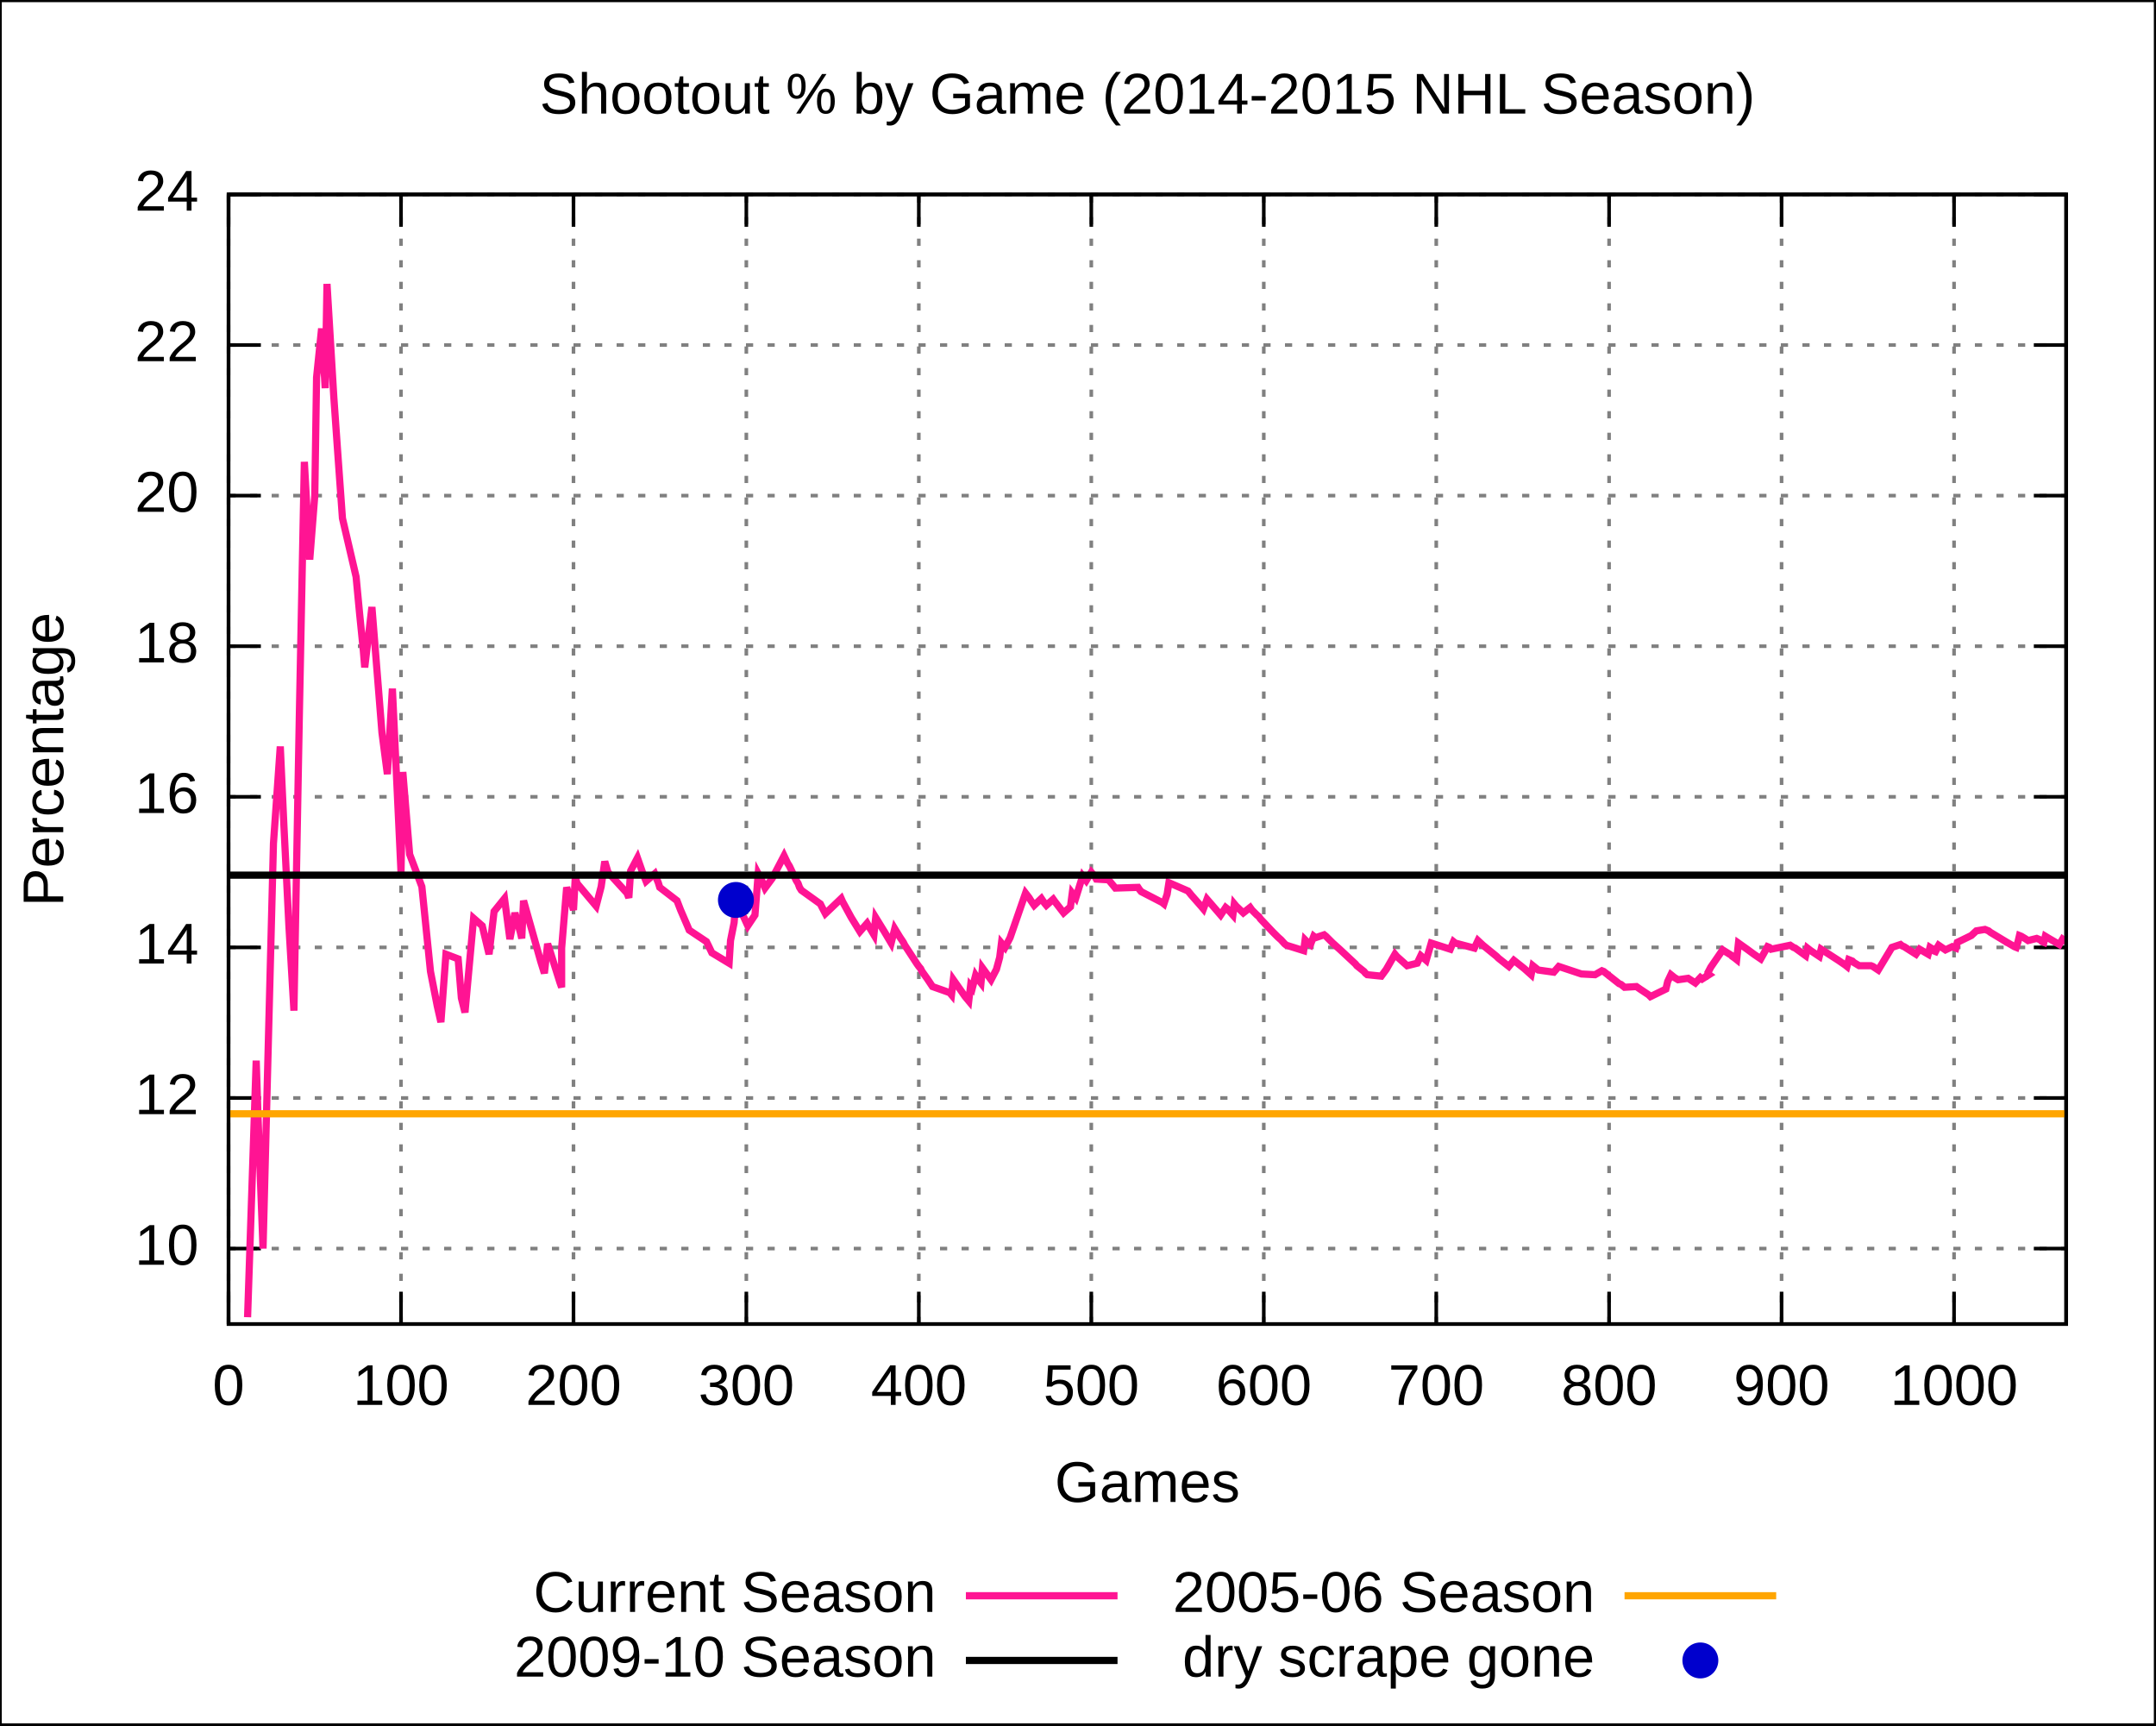
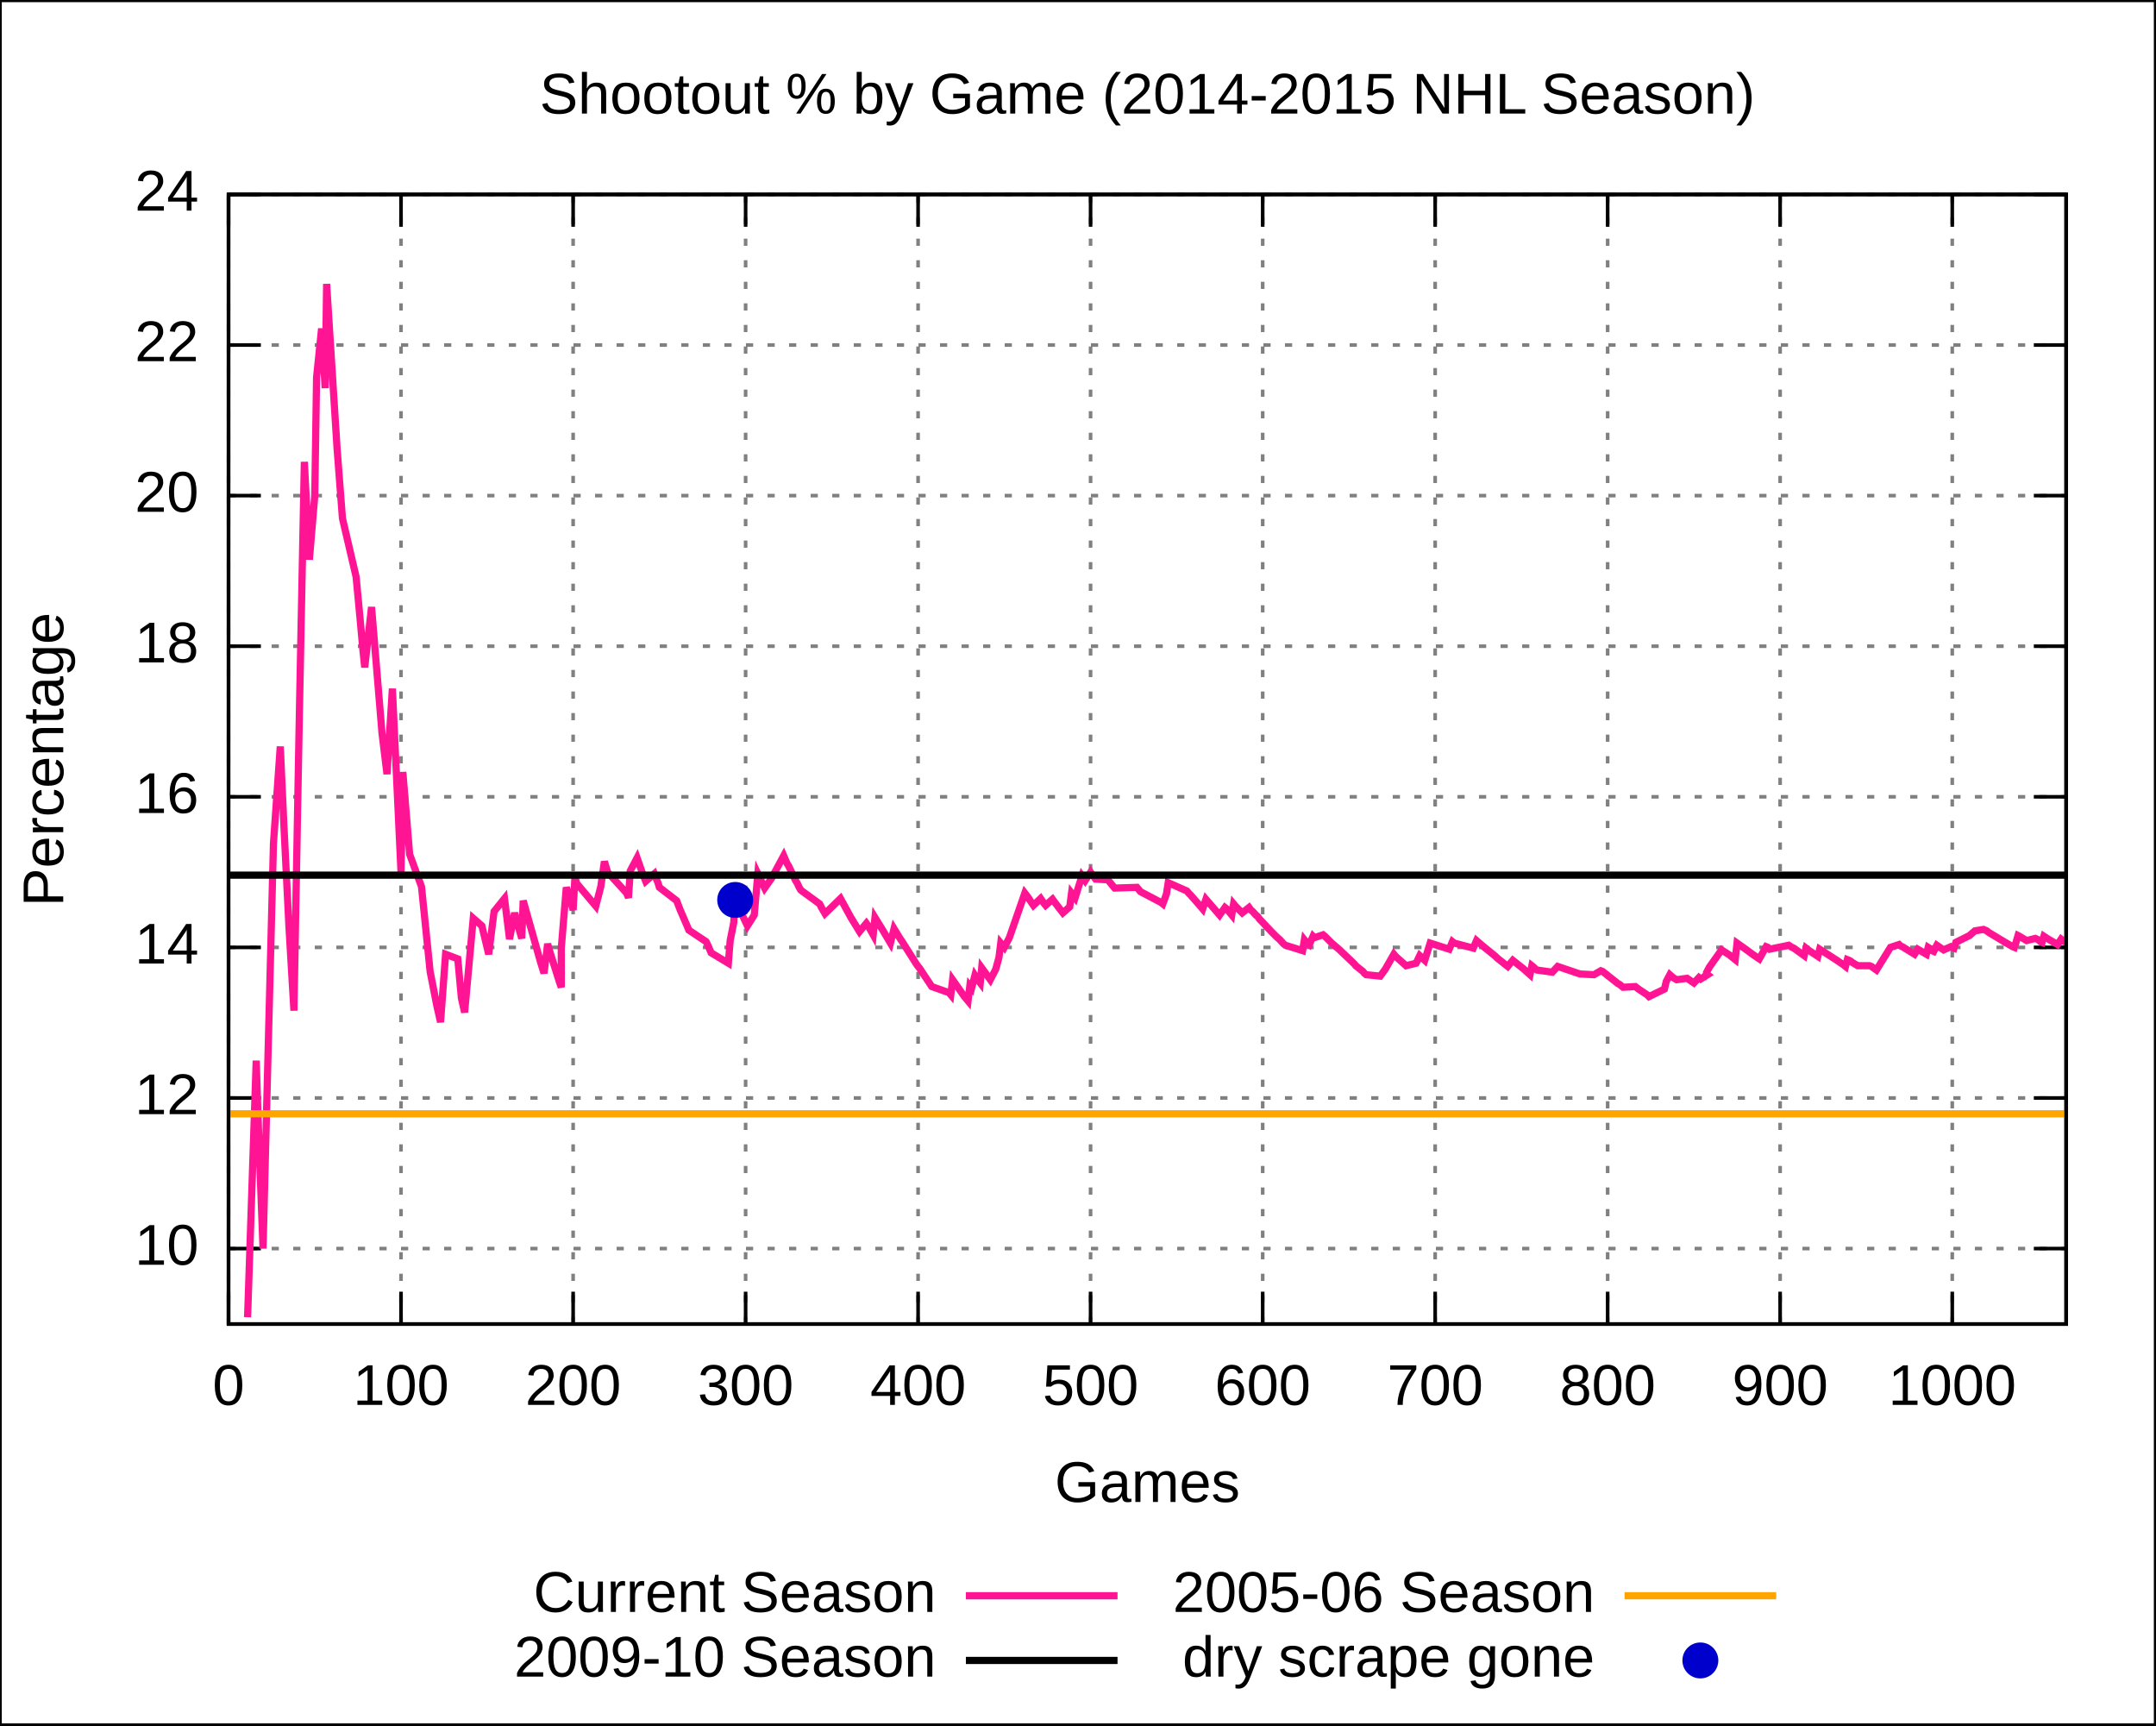
<svg xmlns="http://www.w3.org/2000/svg" xmlns:xlink="http://www.w3.org/1999/xlink" width="600" height="480" viewBox="0 0 600 480">
  <g id="gnuplot_canvas">
    <rect x="0" y="0" width="600" height="480" fill="none" />
    <defs>
      <circle id="gpDot" r="0.5" stroke-width="0.5" />
      <path id="gpPt0" stroke-width="0.222" stroke="currentColor" d="M-1,0 h2 M0,-1 v2" />
      <path id="gpPt1" stroke-width="0.222" stroke="currentColor" d="M-1,-1 L1,1 M1,-1 L-1,1" />
      <path id="gpPt2" stroke-width="0.222" stroke="currentColor" d="M-1,0 L1,0 M0,-1 L0,1 M-1,-1 L1,1 M-1,1 L1,-1" />
      <rect id="gpPt3" stroke-width="0.222" stroke="currentColor" x="-1" y="-1" width="2" height="2" />
      <rect id="gpPt4" stroke-width="0.222" stroke="currentColor" fill="currentColor" x="-1" y="-1" width="2" height="2" />
      <circle id="gpPt5" stroke-width="0.222" stroke="currentColor" cx="0" cy="0" r="1" />
      <use xlink:href="#gpPt5" id="gpPt6" fill="currentColor" stroke="none" />
      <path id="gpPt7" stroke-width="0.222" stroke="currentColor" d="M0,-1.33 L-1.33,0.67 L1.33,0.67 z" />
      <use xlink:href="#gpPt7" id="gpPt8" fill="currentColor" stroke="none" />
      <use xlink:href="#gpPt7" id="gpPt9" stroke="currentColor" transform="rotate(180)" />
      <use xlink:href="#gpPt9" id="gpPt10" fill="currentColor" stroke="none" />
      <use xlink:href="#gpPt3" id="gpPt11" stroke="currentColor" transform="rotate(45)" />
      <use xlink:href="#gpPt11" id="gpPt12" fill="currentColor" stroke="none" />
    </defs>
    <g style="fill:none; color:white; stroke:currentColor; stroke-width:1.00; stroke-linecap:butt; stroke-linejoin:miter">
</g>
    <g style="fill:none; color:black; stroke:currentColor; stroke-width:1.00; stroke-linecap:butt; stroke-linejoin:miter">
      <g style="stroke:none; shape-rendering:crispEdges">
        <polygon fill="rgb(255, 255, 255)" points="0.0,480.0 599.9,480.0 599.9,0.1 0.0,0.1 " />
      </g>
      <path stroke="black" d="M0.0,480.0 L0.0,0.1 L599.9,0.1 L599.9,480.0 L0.0,480.0  " />
    </g>
    <g style="fill:none; color:gray; stroke:currentColor; stroke-width:1.00; stroke-linecap:butt; stroke-linejoin:miter">
      <path stroke="gray" stroke-dasharray=" 2,4" class="gridline" d="M63.6,347.4 L575.0,347.4  " />
    </g>
    <g style="fill:none; color:black; stroke:currentColor; stroke-width:1.00; stroke-linecap:butt; stroke-linejoin:miter">
      <path stroke="black" d="M63.6,347.4 L72.6,347.4 M575.0,347.4 L566.0,347.4  " />
      <g transform="translate(55.3,351.9)" style="stroke:none; fill:black; font-family:Arial; font-size:12.00pt; text-anchor:end">
        <text> 10</text>
      </g>
    </g>
    <g style="fill:none; color:gray; stroke:currentColor; stroke-width:1.00; stroke-linecap:butt; stroke-linejoin:miter">
      <path stroke="gray" stroke-dasharray=" 2,4" class="gridline" d="M63.6,305.5 L575.0,305.5  " />
    </g>
    <g style="fill:none; color:black; stroke:currentColor; stroke-width:1.00; stroke-linecap:butt; stroke-linejoin:miter">
      <path stroke="black" d="M63.6,305.5 L72.6,305.5 M575.0,305.5 L566.0,305.5  " />
      <g transform="translate(55.3,310.0)" style="stroke:none; fill:black; font-family:Arial; font-size:12.00pt; text-anchor:end">
        <text> 12</text>
      </g>
    </g>
    <g style="fill:none; color:gray; stroke:currentColor; stroke-width:1.00; stroke-linecap:butt; stroke-linejoin:miter">
      <path stroke="gray" stroke-dasharray=" 2,4" class="gridline" d="M63.6,263.6 L575.0,263.6  " />
    </g>
    <g style="fill:none; color:black; stroke:currentColor; stroke-width:1.00; stroke-linecap:butt; stroke-linejoin:miter">
      <path stroke="black" d="M63.6,263.6 L72.6,263.6 M575.0,263.6 L566.0,263.6  " />
      <g transform="translate(55.3,268.1)" style="stroke:none; fill:black; font-family:Arial; font-size:12.00pt; text-anchor:end">
        <text> 14</text>
      </g>
    </g>
    <g style="fill:none; color:gray; stroke:currentColor; stroke-width:1.00; stroke-linecap:butt; stroke-linejoin:miter">
      <path stroke="gray" stroke-dasharray=" 2,4" class="gridline" d="M63.6,221.7 L575.0,221.7  " />
    </g>
    <g style="fill:none; color:black; stroke:currentColor; stroke-width:1.00; stroke-linecap:butt; stroke-linejoin:miter">
      <path stroke="black" d="M63.6,221.7 L72.6,221.7 M575.0,221.7 L566.0,221.7  " />
      <g transform="translate(55.3,226.2)" style="stroke:none; fill:black; font-family:Arial; font-size:12.00pt; text-anchor:end">
        <text> 16</text>
      </g>
    </g>
    <g style="fill:none; color:gray; stroke:currentColor; stroke-width:1.00; stroke-linecap:butt; stroke-linejoin:miter">
      <path stroke="gray" stroke-dasharray=" 2,4" class="gridline" d="M63.6,179.8 L575.0,179.8  " />
    </g>
    <g style="fill:none; color:black; stroke:currentColor; stroke-width:1.00; stroke-linecap:butt; stroke-linejoin:miter">
      <path stroke="black" d="M63.6,179.8 L72.6,179.8 M575.0,179.8 L566.0,179.8  " />
      <g transform="translate(55.3,184.3)" style="stroke:none; fill:black; font-family:Arial; font-size:12.00pt; text-anchor:end">
        <text> 18</text>
      </g>
    </g>
    <g style="fill:none; color:gray; stroke:currentColor; stroke-width:1.00; stroke-linecap:butt; stroke-linejoin:miter">
      <path stroke="gray" stroke-dasharray=" 2,4" class="gridline" d="M63.6,137.9 L575.0,137.9  " />
    </g>
    <g style="fill:none; color:black; stroke:currentColor; stroke-width:1.00; stroke-linecap:butt; stroke-linejoin:miter">
      <path stroke="black" d="M63.6,137.9 L72.6,137.9 M575.0,137.9 L566.0,137.9  " />
      <g transform="translate(55.3,142.4)" style="stroke:none; fill:black; font-family:Arial; font-size:12.00pt; text-anchor:end">
        <text> 20</text>
      </g>
    </g>
    <g style="fill:none; color:gray; stroke:currentColor; stroke-width:1.00; stroke-linecap:butt; stroke-linejoin:miter">
      <path stroke="gray" stroke-dasharray=" 2,4" class="gridline" d="M63.6,96.0 L575.0,96.0  " />
    </g>
    <g style="fill:none; color:black; stroke:currentColor; stroke-width:1.00; stroke-linecap:butt; stroke-linejoin:miter">
      <path stroke="black" d="M63.6,96.0 L72.6,96.0 M575.0,96.0 L566.0,96.0  " />
      <g transform="translate(55.3,100.5)" style="stroke:none; fill:black; font-family:Arial; font-size:12.00pt; text-anchor:end">
        <text> 22</text>
      </g>
    </g>
    <g style="fill:none; color:gray; stroke:currentColor; stroke-width:1.00; stroke-linecap:butt; stroke-linejoin:miter">
      <path stroke="gray" stroke-dasharray=" 2,4" class="gridline" d="M63.6,54.1 L575.0,54.1  " />
    </g>
    <g style="fill:none; color:black; stroke:currentColor; stroke-width:1.00; stroke-linecap:butt; stroke-linejoin:miter">
      <path stroke="black" d="M63.6,54.1 L72.6,54.1 M575.0,54.1 L566.0,54.1  " />
      <g transform="translate(55.3,58.6)" style="stroke:none; fill:black; font-family:Arial; font-size:12.00pt; text-anchor:end">
        <text> 24</text>
      </g>
    </g>
    <g style="fill:none; color:gray; stroke:currentColor; stroke-width:1.00; stroke-linecap:butt; stroke-linejoin:miter">
      <path stroke="gray" stroke-dasharray=" 2,4" class="gridline" d="M63.6,368.4 L63.6,54.1  " />
    </g>
    <g style="fill:none; color:black; stroke:currentColor; stroke-width:1.00; stroke-linecap:butt; stroke-linejoin:miter">
      <path stroke="black" d="M63.6,368.4 L63.6,359.4 M63.6,54.1 L63.6,63.1  " />
      <g transform="translate(63.6,390.9)" style="stroke:none; fill:black; font-family:Arial; font-size:12.00pt; text-anchor:middle">
        <text> 0</text>
      </g>
    </g>
    <g style="fill:none; color:gray; stroke:currentColor; stroke-width:1.00; stroke-linecap:butt; stroke-linejoin:miter">
      <path stroke="gray" stroke-dasharray=" 2,4" class="gridline" d="M111.6,368.4 L111.6,54.1  " />
    </g>
    <g style="fill:none; color:black; stroke:currentColor; stroke-width:1.00; stroke-linecap:butt; stroke-linejoin:miter">
      <path stroke="black" d="M111.6,368.4 L111.6,359.4 M111.6,54.1 L111.6,63.1  " />
      <g transform="translate(111.6,390.9)" style="stroke:none; fill:black; font-family:Arial; font-size:12.00pt; text-anchor:middle">
        <text> 100</text>
      </g>
    </g>
    <g style="fill:none; color:gray; stroke:currentColor; stroke-width:1.00; stroke-linecap:butt; stroke-linejoin:miter">
-       <path stroke="gray" stroke-dasharray=" 2,4" class="gridline" d="M159.6,368.4 L159.6,54.1  " />
-     </g>
-     <g style="fill:none; color:black; stroke:currentColor; stroke-width:1.00; stroke-linecap:butt; stroke-linejoin:miter">
-       <path stroke="black" d="M159.6,368.4 L159.6,359.4 M159.6,54.1 L159.6,63.1  " />
-       <g transform="translate(159.6,390.9)" style="stroke:none; fill:black; font-family:Arial; font-size:12.00pt; text-anchor:middle">
+       <path stroke="gray" stroke-dasharray=" 2,4" class="gridline" d="M159.5,368.4 L159.5,54.1  " />
+     </g>
+     <g style="fill:none; color:black; stroke:currentColor; stroke-width:1.00; stroke-linecap:butt; stroke-linejoin:miter">
+       <path stroke="black" d="M159.5,368.4 L159.5,359.4 M159.5,54.1 L159.5,63.1  " />
+       <g transform="translate(159.5,390.9)" style="stroke:none; fill:black; font-family:Arial; font-size:12.00pt; text-anchor:middle">
        <text> 200</text>
      </g>
    </g>
    <g style="fill:none; color:gray; stroke:currentColor; stroke-width:1.00; stroke-linecap:butt; stroke-linejoin:miter">
-       <path stroke="gray" stroke-dasharray=" 2,4" class="gridline" d="M207.7,368.4 L207.7,54.1  " />
-     </g>
-     <g style="fill:none; color:black; stroke:currentColor; stroke-width:1.00; stroke-linecap:butt; stroke-linejoin:miter">
-       <path stroke="black" d="M207.7,368.4 L207.7,359.4 M207.7,54.1 L207.7,63.1  " />
-       <g transform="translate(207.7,390.9)" style="stroke:none; fill:black; font-family:Arial; font-size:12.00pt; text-anchor:middle">
+       <path stroke="gray" stroke-dasharray=" 2,4" class="gridline" d="M207.5,368.4 L207.5,54.1  " />
+     </g>
+     <g style="fill:none; color:black; stroke:currentColor; stroke-width:1.00; stroke-linecap:butt; stroke-linejoin:miter">
+       <path stroke="black" d="M207.5,368.4 L207.5,359.4 M207.5,54.1 L207.5,63.1  " />
+       <g transform="translate(207.5,390.9)" style="stroke:none; fill:black; font-family:Arial; font-size:12.00pt; text-anchor:middle">
        <text> 300</text>
      </g>
    </g>
    <g style="fill:none; color:gray; stroke:currentColor; stroke-width:1.00; stroke-linecap:butt; stroke-linejoin:miter">
-       <path stroke="gray" stroke-dasharray=" 2,4" class="gridline" d="M255.7,368.4 L255.7,54.1  " />
-     </g>
-     <g style="fill:none; color:black; stroke:currentColor; stroke-width:1.00; stroke-linecap:butt; stroke-linejoin:miter">
-       <path stroke="black" d="M255.7,368.4 L255.7,359.4 M255.7,54.1 L255.7,63.1  " />
-       <g transform="translate(255.7,390.9)" style="stroke:none; fill:black; font-family:Arial; font-size:12.00pt; text-anchor:middle">
+       <path stroke="gray" stroke-dasharray=" 2,4" class="gridline" d="M255.5,368.4 L255.5,54.1  " />
+     </g>
+     <g style="fill:none; color:black; stroke:currentColor; stroke-width:1.00; stroke-linecap:butt; stroke-linejoin:miter">
+       <path stroke="black" d="M255.5,368.4 L255.5,359.4 M255.5,54.1 L255.5,63.1  " />
+       <g transform="translate(255.5,390.9)" style="stroke:none; fill:black; font-family:Arial; font-size:12.00pt; text-anchor:middle">
        <text> 400</text>
      </g>
    </g>
    <g style="fill:none; color:gray; stroke:currentColor; stroke-width:1.00; stroke-linecap:butt; stroke-linejoin:miter">
-       <path stroke="gray" stroke-dasharray=" 2,4" class="gridline" d="M303.7,368.4 L303.7,54.1  " />
-     </g>
-     <g style="fill:none; color:black; stroke:currentColor; stroke-width:1.00; stroke-linecap:butt; stroke-linejoin:miter">
-       <path stroke="black" d="M303.7,368.4 L303.7,359.4 M303.7,54.1 L303.7,63.1  " />
-       <g transform="translate(303.7,390.9)" style="stroke:none; fill:black; font-family:Arial; font-size:12.00pt; text-anchor:middle">
+       <path stroke="gray" stroke-dasharray=" 2,4" class="gridline" d="M303.5,368.4 L303.5,54.1  " />
+     </g>
+     <g style="fill:none; color:black; stroke:currentColor; stroke-width:1.00; stroke-linecap:butt; stroke-linejoin:miter">
+       <path stroke="black" d="M303.5,368.4 L303.5,359.4 M303.5,54.1 L303.5,63.1  " />
+       <g transform="translate(303.5,390.9)" style="stroke:none; fill:black; font-family:Arial; font-size:12.00pt; text-anchor:middle">
        <text> 500</text>
      </g>
    </g>
    <g style="fill:none; color:gray; stroke:currentColor; stroke-width:1.00; stroke-linecap:butt; stroke-linejoin:miter">
-       <path stroke="gray" stroke-dasharray=" 2,4" class="gridline" d="M351.7,368.4 L351.7,54.1  " />
-     </g>
-     <g style="fill:none; color:black; stroke:currentColor; stroke-width:1.00; stroke-linecap:butt; stroke-linejoin:miter">
-       <path stroke="black" d="M351.7,368.4 L351.7,359.4 M351.7,54.1 L351.7,63.1  " />
-       <g transform="translate(351.7,390.9)" style="stroke:none; fill:black; font-family:Arial; font-size:12.00pt; text-anchor:middle">
+       <path stroke="gray" stroke-dasharray=" 2,4" class="gridline" d="M351.4,368.4 L351.4,54.1  " />
+     </g>
+     <g style="fill:none; color:black; stroke:currentColor; stroke-width:1.00; stroke-linecap:butt; stroke-linejoin:miter">
+       <path stroke="black" d="M351.4,368.4 L351.4,359.4 M351.4,54.1 L351.4,63.1  " />
+       <g transform="translate(351.4,390.9)" style="stroke:none; fill:black; font-family:Arial; font-size:12.00pt; text-anchor:middle">
        <text> 600</text>
      </g>
    </g>
    <g style="fill:none; color:gray; stroke:currentColor; stroke-width:1.00; stroke-linecap:butt; stroke-linejoin:miter">
-       <path stroke="gray" stroke-dasharray=" 2,4" class="gridline" d="M399.7,368.4 L399.7,54.1  " />
-     </g>
-     <g style="fill:none; color:black; stroke:currentColor; stroke-width:1.00; stroke-linecap:butt; stroke-linejoin:miter">
-       <path stroke="black" d="M399.7,368.4 L399.7,359.4 M399.7,54.1 L399.7,63.1  " />
-       <g transform="translate(399.7,390.9)" style="stroke:none; fill:black; font-family:Arial; font-size:12.00pt; text-anchor:middle">
+       <path stroke="gray" stroke-dasharray=" 2,4" class="gridline" d="M399.4,368.4 L399.4,54.1  " />
+     </g>
+     <g style="fill:none; color:black; stroke:currentColor; stroke-width:1.00; stroke-linecap:butt; stroke-linejoin:miter">
+       <path stroke="black" d="M399.4,368.4 L399.4,359.4 M399.4,54.1 L399.4,63.1  " />
+       <g transform="translate(399.4,390.9)" style="stroke:none; fill:black; font-family:Arial; font-size:12.00pt; text-anchor:middle">
        <text> 700</text>
      </g>
    </g>
    <g style="fill:none; color:gray; stroke:currentColor; stroke-width:1.00; stroke-linecap:butt; stroke-linejoin:miter">
-       <path stroke="gray" stroke-dasharray=" 2,4" class="gridline" d="M447.8,368.4 L447.8,54.1  " />
-     </g>
-     <g style="fill:none; color:black; stroke:currentColor; stroke-width:1.00; stroke-linecap:butt; stroke-linejoin:miter">
-       <path stroke="black" d="M447.8,368.4 L447.8,359.4 M447.8,54.1 L447.8,63.1  " />
-       <g transform="translate(447.8,390.9)" style="stroke:none; fill:black; font-family:Arial; font-size:12.00pt; text-anchor:middle">
+       <path stroke="gray" stroke-dasharray=" 2,4" class="gridline" d="M447.4,368.4 L447.4,54.1  " />
+     </g>
+     <g style="fill:none; color:black; stroke:currentColor; stroke-width:1.00; stroke-linecap:butt; stroke-linejoin:miter">
+       <path stroke="black" d="M447.4,368.4 L447.4,359.4 M447.4,54.1 L447.4,63.1  " />
+       <g transform="translate(447.4,390.9)" style="stroke:none; fill:black; font-family:Arial; font-size:12.00pt; text-anchor:middle">
        <text> 800</text>
      </g>
    </g>
    <g style="fill:none; color:gray; stroke:currentColor; stroke-width:1.00; stroke-linecap:butt; stroke-linejoin:miter">
-       <path stroke="gray" stroke-dasharray=" 2,4" class="gridline" d="M495.8,368.4 L495.8,54.1  " />
-     </g>
-     <g style="fill:none; color:black; stroke:currentColor; stroke-width:1.00; stroke-linecap:butt; stroke-linejoin:miter">
-       <path stroke="black" d="M495.8,368.4 L495.8,359.4 M495.8,54.1 L495.8,63.1  " />
-       <g transform="translate(495.8,390.9)" style="stroke:none; fill:black; font-family:Arial; font-size:12.00pt; text-anchor:middle">
+       <path stroke="gray" stroke-dasharray=" 2,4" class="gridline" d="M495.4,368.4 L495.4,54.1  " />
+     </g>
+     <g style="fill:none; color:black; stroke:currentColor; stroke-width:1.00; stroke-linecap:butt; stroke-linejoin:miter">
+       <path stroke="black" d="M495.4,368.4 L495.4,359.4 M495.4,54.1 L495.4,63.1  " />
+       <g transform="translate(495.4,390.9)" style="stroke:none; fill:black; font-family:Arial; font-size:12.00pt; text-anchor:middle">
        <text> 900</text>
      </g>
    </g>
    <g style="fill:none; color:gray; stroke:currentColor; stroke-width:1.00; stroke-linecap:butt; stroke-linejoin:miter">
-       <path stroke="gray" stroke-dasharray=" 2,4" class="gridline" d="M543.8,368.4 L543.8,54.1  " />
-     </g>
-     <g style="fill:none; color:black; stroke:currentColor; stroke-width:1.00; stroke-linecap:butt; stroke-linejoin:miter">
-       <path stroke="black" d="M543.8,368.4 L543.8,359.4 M543.8,54.1 L543.8,63.1  " />
-       <g transform="translate(543.8,390.9)" style="stroke:none; fill:black; font-family:Arial; font-size:12.00pt; text-anchor:middle">
+       <path stroke="gray" stroke-dasharray=" 2,4" class="gridline" d="M543.3,368.4 L543.3,54.1  " />
+     </g>
+     <g style="fill:none; color:black; stroke:currentColor; stroke-width:1.00; stroke-linecap:butt; stroke-linejoin:miter">
+       <path stroke="black" d="M543.3,368.4 L543.3,359.4 M543.3,54.1 L543.3,63.1  " />
+       <g transform="translate(543.3,390.9)" style="stroke:none; fill:black; font-family:Arial; font-size:12.00pt; text-anchor:middle">
        <text> 1000</text>
      </g>
      <path stroke="black" d="M63.6,54.1 L63.6,368.4 L575.0,368.4 L575.0,54.1 L63.6,54.1 Z  " />
      <g transform="translate(17.6,211.3) rotate(270)" style="stroke:none; fill:black; font-family:Arial; font-size:12.00pt; text-anchor:middle">
        <text>Percentage</text>
      </g>
      <g transform="translate(319.3,417.9)" style="stroke:none; fill:black; font-family:Arial; font-size:12.00pt; text-anchor:middle">
        <text>Games</text>
      </g>
      <g transform="translate(319.3,31.6)" style="stroke:none; fill:black; font-family:Arial; font-size:12.00pt; text-anchor:middle">
        <text>Shootout % by Game (2014-2015 NHL Season)</text>
      </g>
    </g>
    <g id="gnuplot_plot_1">
      <g style="fill:none; color:white; stroke:black; stroke-width:2.00; stroke-linecap:butt; stroke-linejoin:miter">
</g>
      <g style="fill:none; color:red; stroke:currentColor; stroke-width:2.00; stroke-linecap:butt; stroke-linejoin:miter">
        <g transform="translate(260.5,448.5)" style="stroke:none; fill:black; font-family:Arial; font-size:12.00pt; text-anchor:end">
          <text>Current Season</text>
        </g>
-         <path stroke="rgb(255,  20, 147)" d="M268.8,444.0 L311.0,444.0 M68.9,366.5 L71.3,295.1 L71.8,310.6 L73.2,347.4 L76.1,234.7 L78.0,207.7    L79.0,229.5 L80.4,257.6 L81.8,281.2 L83.3,199.3 L84.7,128.5 L86.2,155.7 L87.6,137.9 L88.1,105.0    L89.5,91.4 L90.5,108.0 L91.0,79.0 L92.9,110.5 L93.9,124.7 L95.3,144.2 L99.1,160.5 L100.1,171.0    L101.1,180.9 L101.5,185.7 L103.5,168.9 L106.3,203.9 L107.8,215.4 L109.2,191.6 L111.6,242.7 L112.1,214.8    L114.0,237.7 L117.4,246.7 L119.8,270.3 L121.7,280.0 L122.7,284.4 L124.1,265.5 L127.5,266.8 L128.4,277.7    L129.4,281.7 L131.8,255.5 L134.2,257.6 L136.1,265.5 L137.5,253.6 L140.4,250.0 L141.9,261.3 L143.3,254.0    L144.3,257.6 L144.8,259.4 L145.2,261.1 L145.7,250.6 L150.5,267.6 L151.5,270.8 L152.4,262.6 L152.9,264.1    L155.8,273.3 L156.3,274.7 L156.3,263.8 L157.7,246.9 L158.7,250.0 L159.6,253.2 L160.1,244.1 L160.6,245.8    L165.9,252.1 L167.3,246.7 L168.3,239.7 L169.2,242.7 L174.5,248.5 L175.0,249.8 L175.5,242.3 L177.4,238.7    L178.8,242.7 L179.8,245.2 L182.2,243.1 L182.7,244.4 L183.2,245.6 L183.6,246.9 L188.4,250.6 L188.9,251.9    L189.4,253.2 L191.3,257.6 L191.8,258.8 L196.6,262.0 L197.1,263.0 L198.1,265.1 L202.9,268.0 L203.3,261.7    L204.3,256.7 L204.8,250.4 L205.3,251.5 L208.1,257.6 L210.1,254.6 L211.0,243.1 L212.0,245.0 L212.9,247.1    L214.9,244.4 L218.2,238.1 L219.2,240.2 L219.7,241.0 L221.6,245.0 L222.1,245.8 L222.5,246.9 L223.0,247.7    L228.3,251.5 L228.8,252.5 L229.7,254.2 L234.1,250.0 L234.5,250.9 L236.9,255.3 L239.3,259.2 L241.3,256.9    L241.7,257.6 L243.2,260.1 L243.7,255.3 L246.1,259.2 L248.0,262.4 L249.0,258.4 L250.4,260.7 L251.4,262.2    L251.8,263.0 L255.2,268.2 L255.7,268.9 L256.2,269.5 L256.6,270.3 L258.1,272.4 L259.5,274.5 L264.3,276.2    L264.8,276.8 L265.3,272.6 L268.6,277.3 L269.6,278.5 L270.1,274.3 L270.6,274.9 L271.5,271.4 L272.0,272.2    L273.0,273.5 L273.4,269.3 L275.8,272.6 L277.3,269.7 L278.2,266.4 L278.7,262.4 L279.2,263.0 L279.7,263.6    L281.1,260.9 L285.4,248.5 L286.4,249.8 L286.9,250.6 L287.8,251.9 L289.8,250.0 L290.2,250.6 L290.7,251.3    L291.2,251.9 L293.1,250.2 L293.6,250.9 L296.0,254.0 L297.9,252.3 L298.4,248.5 L299.4,249.8 L301.3,243.7    L302.3,245.0 L303.7,242.7 L304.2,243.3 L304.7,243.9 L305.1,244.6 L308.5,244.8 L310.4,247.1 L316.7,246.9    L317.1,247.5 L317.6,248.1 L323.4,251.1 L323.9,251.5 L324.8,248.8 L325.3,245.6 L330.6,247.9 L331.1,248.5    L331.5,249.0 L334.4,252.3 L334.9,252.9 L335.9,250.2 L339.7,254.6 L341.1,252.5 L341.6,252.9 L343.1,254.6    L343.5,251.5 L344.0,252.1 L346.0,254.0 L347.9,252.5 L348.4,253.2 L348.8,253.6 L349.8,254.6 L350.3,255.0    L350.8,255.7 L354.1,259.2 L354.6,259.7 L355.6,260.7 L356.5,261.5 L357.5,262.6 L358.0,263.0 L362.8,264.5    L363.2,261.5 L363.7,262.0 L364.2,262.4 L364.7,262.8 L365.6,260.5 L366.1,260.9 L368.5,260.1 L369.0,260.5    L370.9,262.4 L372.8,264.1 L377.2,268.2 L377.6,268.7 L379.6,270.3 L380.0,270.8 L380.5,271.2 L384.4,271.6    L385.8,269.7 L388.2,265.5 L388.7,266.1 L390.6,267.8 L391.6,268.7 L394.4,268.0 L395.4,265.9 L396.9,267.2    L398.3,262.4 L403.6,264.1 L404.5,262.0 L405.0,262.4 L410.3,263.8 L411.3,261.7 L412.7,263.0 L416.5,266.1    L417.0,266.6 L417.5,267.0 L419.9,268.9 L421.3,267.2 L424.2,269.5 L426.1,271.2 L426.6,268.7 L427.1,269.1    L427.6,269.5 L428.1,269.9 L432.4,270.5 L433.8,268.9 L440.1,271.0 L443.9,271.2 L445.8,270.1 L446.3,270.3    L450.6,273.7 L451.1,273.9 L451.6,274.3 L452.1,274.7 L455.4,274.5 L456.4,275.2 L458.8,276.8 L459.3,277.3    L463.6,275.2 L464.1,273.1 L465.0,271.2 L466.0,272.0 L467.0,272.6 L469.8,272.2 L471.8,273.5 L473.2,272.0    L473.7,272.4 L475.6,271.2 L474.6,270.5 L475.1,271.0 L476.1,269.1 L479.4,264.3 L482.3,266.1 L481.8,265.9    L482.8,266.6 L483.3,267.0 L483.8,262.4 L486.2,264.1 L488.1,265.5 L490.0,266.8 L491.9,263.4 L492.4,263.6    L492.9,264.1 L498.2,263.0 L499.1,263.6 L499.6,263.8 L502.5,265.9 L503.0,263.8 L503.9,264.5 L506.3,266.1    L506.8,264.1 L511.6,267.2 L513.5,268.5 L514.0,268.9 L514.5,267.0 L515.0,267.2 L515.5,267.4 L515.9,267.8    L517.4,268.7 L520.7,268.7 L521.2,268.9 L522.7,269.9 L526.5,263.6 L528.9,262.8 L529.4,263.2 L529.9,263.4    L533.2,265.5 L534.2,264.1 L536.6,265.5 L537.1,263.6 L539.5,265.1 L538.5,264.7 L539.5,263.0 L541.4,264.3    L543.3,263.4 L544.3,263.8 L544.7,262.2 L548.6,260.3 L550.0,259.0 L552.4,258.6 L553.4,259.0 L553.9,259.4    L558.2,262.0 L558.7,262.4 L558.2,262.0 L560.6,263.4 L561.1,263.6 L561.6,262.0 L562.0,260.3 L562.5,260.5    L563.5,261.1 L564.4,261.7 L566.8,261.1 L567.8,261.5 L568.3,262.0 L568.8,262.2 L569.2,260.5 L570.2,261.1    L573.1,262.8 L574.0,261.3 L575.0,262.0  " />
+         <path stroke="rgb(255,  20, 147)" d="M268.8,444.0 L311.0,444.0 M68.9,366.5 L71.3,295.1 L71.8,310.6 L73.2,347.4 L76.1,234.7 L78.0,207.7    L79.0,229.5 L80.4,257.6 L81.8,281.2 L83.3,199.3 L84.7,128.5 L86.1,155.7 L87.6,137.9 L88.1,105.0    L89.5,91.4 L90.5,108.0 L90.9,79.0 L92.9,110.5 L93.8,124.7 L95.3,144.2 L99.1,160.5 L100.1,171.0    L101.0,180.9 L101.5,185.7 L103.4,168.9 L106.3,203.9 L107.7,215.4 L109.2,191.6 L111.6,242.7 L112.1,214.8    L114.0,237.7 L117.3,246.7 L119.7,270.3 L121.6,280.0 L122.6,284.4 L124.0,265.5 L127.4,266.8 L128.4,277.7    L129.3,281.7 L131.7,255.5 L134.1,257.6 L136.0,265.5 L137.5,253.6 L140.4,250.0 L141.8,261.3 L143.2,254.0    L144.2,257.6 L144.7,259.4 L145.2,261.1 L145.6,250.6 L150.4,267.6 L151.4,270.8 L152.4,262.6 L152.8,264.1    L155.7,273.3 L156.2,274.7 L156.2,263.8 L157.6,246.9 L158.6,250.0 L159.5,253.2 L160.0,244.1 L160.5,245.8    L165.8,252.1 L167.2,246.7 L168.2,239.7 L169.1,242.7 L174.4,248.5 L174.9,249.8 L175.4,242.3 L177.3,238.7    L178.7,242.7 L179.7,245.2 L182.1,243.1 L182.6,244.4 L183.1,245.6 L183.5,246.9 L188.3,250.6 L188.8,251.9    L189.3,253.2 L191.2,257.6 L191.7,258.8 L196.5,262.0 L197.0,263.0 L197.9,265.1 L202.7,268.0 L203.2,261.7    L204.2,256.7 L204.6,250.4 L205.1,251.5 L208.0,257.6 L209.9,254.6 L210.9,243.1 L211.8,245.0 L212.8,247.1    L214.7,244.4 L218.1,238.1 L219.0,240.2 L219.5,241.0 L221.4,245.0 L221.9,245.8 L222.4,246.9 L222.9,247.7    L228.1,251.5 L228.6,252.5 L229.6,254.2 L233.9,250.0 L234.4,250.9 L236.8,255.3 L239.2,259.2 L241.1,256.9    L241.6,257.6 L243.0,260.1 L243.5,255.3 L245.9,259.2 L247.8,262.4 L248.8,258.4 L250.2,260.7 L251.2,262.2    L251.7,263.0 L255.0,268.2 L255.5,268.9 L256.0,269.5 L256.5,270.3 L257.9,272.4 L259.3,274.5 L264.1,276.2    L264.6,276.8 L265.1,272.6 L268.4,277.3 L269.4,278.5 L269.9,274.3 L270.4,274.9 L271.3,271.4 L271.8,272.2    L272.8,273.5 L273.2,269.3 L275.6,272.6 L277.1,269.7 L278.0,266.4 L278.5,262.4 L279.0,263.0 L279.5,263.6    L280.9,260.9 L285.2,248.5 L286.2,249.8 L286.7,250.6 L287.6,251.9 L289.6,250.0 L290.0,250.6 L290.5,251.3    L291.0,251.9 L292.9,250.2 L293.4,250.9 L295.8,254.0 L297.7,252.3 L298.2,248.5 L299.2,249.8 L301.1,243.7    L302.0,245.0 L303.5,242.7 L303.9,243.3 L304.4,243.9 L304.9,244.6 L308.3,244.8 L310.2,247.1 L316.4,246.9    L316.9,247.5 L317.4,248.1 L323.1,251.1 L323.6,251.5 L324.6,248.8 L325.1,245.6 L330.3,247.9 L330.8,248.5    L331.3,249.0 L334.2,252.3 L334.7,252.9 L335.6,250.2 L339.4,254.6 L340.9,252.5 L341.4,252.9 L342.8,254.6    L343.3,251.5 L343.8,252.1 L345.7,254.0 L347.6,252.5 L348.1,253.2 L348.6,253.6 L349.5,254.6 L350.0,255.0    L350.5,255.7 L353.8,259.2 L354.3,259.7 L355.3,260.7 L356.2,261.5 L357.2,262.6 L357.7,263.0 L362.5,264.5    L363.0,261.5 L363.4,262.0 L363.9,262.4 L364.4,262.8 L365.4,260.5 L365.8,260.9 L368.2,260.1 L368.7,260.5    L370.6,262.4 L372.6,264.1 L376.9,268.2 L377.3,268.7 L379.3,270.3 L379.7,270.8 L380.2,271.2 L384.1,271.6    L385.5,269.7 L387.9,265.5 L388.4,266.1 L390.3,267.8 L391.3,268.7 L394.1,268.0 L395.1,265.9 L396.5,267.2    L398.0,262.4 L403.3,264.1 L404.2,262.0 L404.7,262.4 L410.0,263.8 L410.9,261.7 L412.4,263.0 L416.2,266.1    L416.7,266.6 L417.2,267.0 L419.6,268.9 L421.0,267.2 L423.9,269.5 L425.8,271.2 L426.3,268.7 L426.8,269.1    L427.2,269.5 L427.7,269.9 L432.0,270.5 L433.5,268.9 L439.7,271.0 L443.6,271.2 L445.5,270.1 L446.0,270.3    L450.3,273.7 L450.7,273.9 L451.2,274.3 L451.7,274.7 L455.1,274.5 L456.0,275.2 L458.4,276.8 L458.9,277.3    L463.2,275.2 L463.7,273.1 L464.7,271.2 L465.6,272.0 L466.6,272.6 L469.5,272.2 L471.4,273.5 L472.8,272.0    L473.3,272.4 L475.2,271.2 L474.3,270.5 L474.7,271.0 L475.7,269.1 L479.1,264.3 L481.9,266.1 L481.5,265.9    L482.4,266.6 L482.9,267.0 L483.4,262.4 L485.8,264.1 L487.7,265.5 L489.6,266.8 L491.5,263.4 L492.0,263.6    L492.5,264.1 L497.8,263.0 L498.7,263.6 L499.2,263.8 L502.1,265.9 L502.6,263.8 L503.5,264.5 L505.9,266.1    L506.4,264.1 L511.2,267.2 L513.1,268.5 L513.6,268.9 L514.1,267.0 L514.6,267.2 L515.0,267.4 L515.5,267.8    L517.0,268.7 L520.3,268.7 L520.8,268.9 L522.2,269.9 L526.1,263.6 L528.5,262.8 L528.9,263.2 L529.4,263.4    L532.8,265.5 L533.7,264.1 L536.1,265.5 L536.6,263.6 L539.0,265.1 L538.1,264.7 L539.0,263.0 L540.9,264.3    L542.9,263.4 L543.8,263.8 L544.3,262.2 L548.1,260.3 L549.6,259.0 L552.0,258.6 L552.9,259.0 L553.4,259.4    L557.7,262.0 L558.2,262.4 L557.7,262.0 L560.1,263.4 L560.6,263.6 L561.1,262.0 L561.6,260.3 L562.0,260.5    L563.0,261.1 L564.0,261.7 L566.4,261.1 L567.3,261.5 L567.8,262.0 L568.3,262.2 L568.8,260.5 L569.7,261.1    L572.6,262.8 L573.6,261.3 L574.5,262.0 L575.0,262.2  " />
      </g>
    </g>
    <g id="gnuplot_plot_2">
      <g style="fill:none; color:green; stroke:currentColor; stroke-width:2.00; stroke-linecap:butt; stroke-linejoin:miter">
        <g transform="translate(260.5,466.5)" style="stroke:none; fill:black; font-family:Arial; font-size:12.00pt; text-anchor:end">
          <text>2009-10 Season</text>
        </g>
        <path stroke="rgb(  0,   0,   0)" d="M268.8,462.0 L311.0,462.0 M63.6,243.5 L68.8,243.5 L73.9,243.5 L79.1,243.5 L84.3,243.5 L89.4,243.5    L94.6,243.5 L99.8,243.5 L104.9,243.5 L110.1,243.5 L115.3,243.5 L120.4,243.5 L125.6,243.5 L130.8,243.5    L135.9,243.5 L141.1,243.5 L146.3,243.5 L151.4,243.5 L156.6,243.5 L161.7,243.5 L166.9,243.5 L172.1,243.5    L177.2,243.5 L182.4,243.5 L187.6,243.5 L192.7,243.5 L197.9,243.5 L203.1,243.5 L208.2,243.5 L213.4,243.5    L218.6,243.5 L223.7,243.5 L228.9,243.5 L234.1,243.5 L239.2,243.5 L244.4,243.5 L249.6,243.5 L254.7,243.5    L259.9,243.5 L265.1,243.5 L270.2,243.5 L275.4,243.5 L280.6,243.5 L285.7,243.5 L290.9,243.5 L296.1,243.5    L301.2,243.5 L306.4,243.5 L311.6,243.5 L316.7,243.5 L321.9,243.5 L327.0,243.5 L332.2,243.5 L337.4,243.5    L342.5,243.5 L347.7,243.5 L352.9,243.5 L358.0,243.5 L363.2,243.5 L368.4,243.5 L373.5,243.5 L378.7,243.5    L383.9,243.5 L389.0,243.5 L394.2,243.5 L399.4,243.5 L404.5,243.5 L409.7,243.5 L414.9,243.5 L420.0,243.5    L425.2,243.5 L430.4,243.5 L435.5,243.5 L440.7,243.5 L445.9,243.5 L451.0,243.5 L456.2,243.5 L461.4,243.5    L466.5,243.5 L471.7,243.5 L476.9,243.5 L482.0,243.5 L487.2,243.5 L492.3,243.5 L497.5,243.5 L502.7,243.5    L507.8,243.5 L513.0,243.5 L518.2,243.5 L523.3,243.5 L528.5,243.5 L533.7,243.5 L538.8,243.5 L544.0,243.5    L549.2,243.5 L554.3,243.5 L559.5,243.5 L564.7,243.5 L569.8,243.5 L575.0,243.5  " />
      </g>
    </g>
    <g id="gnuplot_plot_3">
      <g style="fill:none; color:blue; stroke:currentColor; stroke-width:2.00; stroke-linecap:butt; stroke-linejoin:miter">
        <g transform="translate(443.8,448.5)" style="stroke:none; fill:black; font-family:Arial; font-size:12.00pt; text-anchor:end">
          <text>2005-06 Season</text>
        </g>
        <path stroke="rgb(255, 165,   0)" d="M452.1,444.0 L494.3,444.0 M63.6,309.9 L68.8,309.9 L73.9,309.9 L79.1,309.9 L84.3,309.9 L89.4,309.9    L94.6,309.9 L99.8,309.9 L104.9,309.9 L110.1,309.9 L115.3,309.9 L120.4,309.9 L125.6,309.9 L130.8,309.9    L135.9,309.9 L141.1,309.9 L146.3,309.9 L151.4,309.9 L156.6,309.9 L161.7,309.9 L166.9,309.9 L172.1,309.9    L177.2,309.9 L182.4,309.9 L187.6,309.9 L192.7,309.9 L197.9,309.9 L203.1,309.9 L208.2,309.9 L213.4,309.9    L218.6,309.9 L223.7,309.9 L228.9,309.9 L234.1,309.9 L239.2,309.9 L244.4,309.9 L249.6,309.9 L254.7,309.9    L259.9,309.9 L265.1,309.9 L270.2,309.9 L275.4,309.9 L280.6,309.9 L285.7,309.9 L290.9,309.9 L296.1,309.9    L301.2,309.9 L306.4,309.9 L311.6,309.9 L316.7,309.9 L321.9,309.9 L327.0,309.9 L332.2,309.9 L337.4,309.9    L342.5,309.9 L347.7,309.9 L352.9,309.9 L358.0,309.9 L363.2,309.9 L368.4,309.9 L373.5,309.9 L378.7,309.9    L383.9,309.9 L389.0,309.9 L394.2,309.9 L399.4,309.9 L404.5,309.9 L409.7,309.9 L414.9,309.9 L420.0,309.9    L425.2,309.9 L430.4,309.9 L435.5,309.9 L440.7,309.9 L445.9,309.9 L451.0,309.9 L456.2,309.9 L461.4,309.9    L466.5,309.9 L471.7,309.9 L476.9,309.9 L482.0,309.9 L487.2,309.9 L492.3,309.9 L497.5,309.9 L502.7,309.9    L507.8,309.9 L513.0,309.9 L518.2,309.9 L523.3,309.9 L528.5,309.9 L533.7,309.9 L538.8,309.9 L544.0,309.9    L549.2,309.9 L554.3,309.9 L559.5,309.9 L564.7,309.9 L569.8,309.9 L575.0,309.9  " />
      </g>
    </g>
    <g id="gnuplot_plot_4">
      <g style="fill:none; color:cyan; stroke:currentColor; stroke-width:2.00; stroke-linecap:butt; stroke-linejoin:miter">
        <g transform="translate(443.8,466.5)" style="stroke:none; fill:black; font-family:Arial; font-size:12.00pt; text-anchor:end">
          <text>dry scrape gone</text>
        </g>
-         <use xlink:href="#gpPt6" transform="translate(204.8,250.4) scale(4.50)" color="rgb(  0,   0, 205)" />
+         <use xlink:href="#gpPt6" transform="translate(204.6,250.4) scale(4.50)" color="rgb(  0,   0, 205)" />
        <use xlink:href="#gpPt6" transform="translate(473.2,462.0) scale(4.50)" color="rgb(  0,   0, 205)" />
      </g>
    </g>
    <g style="fill:none; color:white; stroke:rgb(  0,   0, 205); stroke-width:1.00; stroke-linecap:butt; stroke-linejoin:miter">
</g>
    <g style="fill:none; color:black; stroke:currentColor; stroke-width:1.00; stroke-linecap:butt; stroke-linejoin:miter">
      <path stroke="black" d="M63.6,54.1 L63.6,368.4 L575.0,368.4 L575.0,54.1 L63.6,54.1 Z  " />
    </g>
  </g>
</svg>
